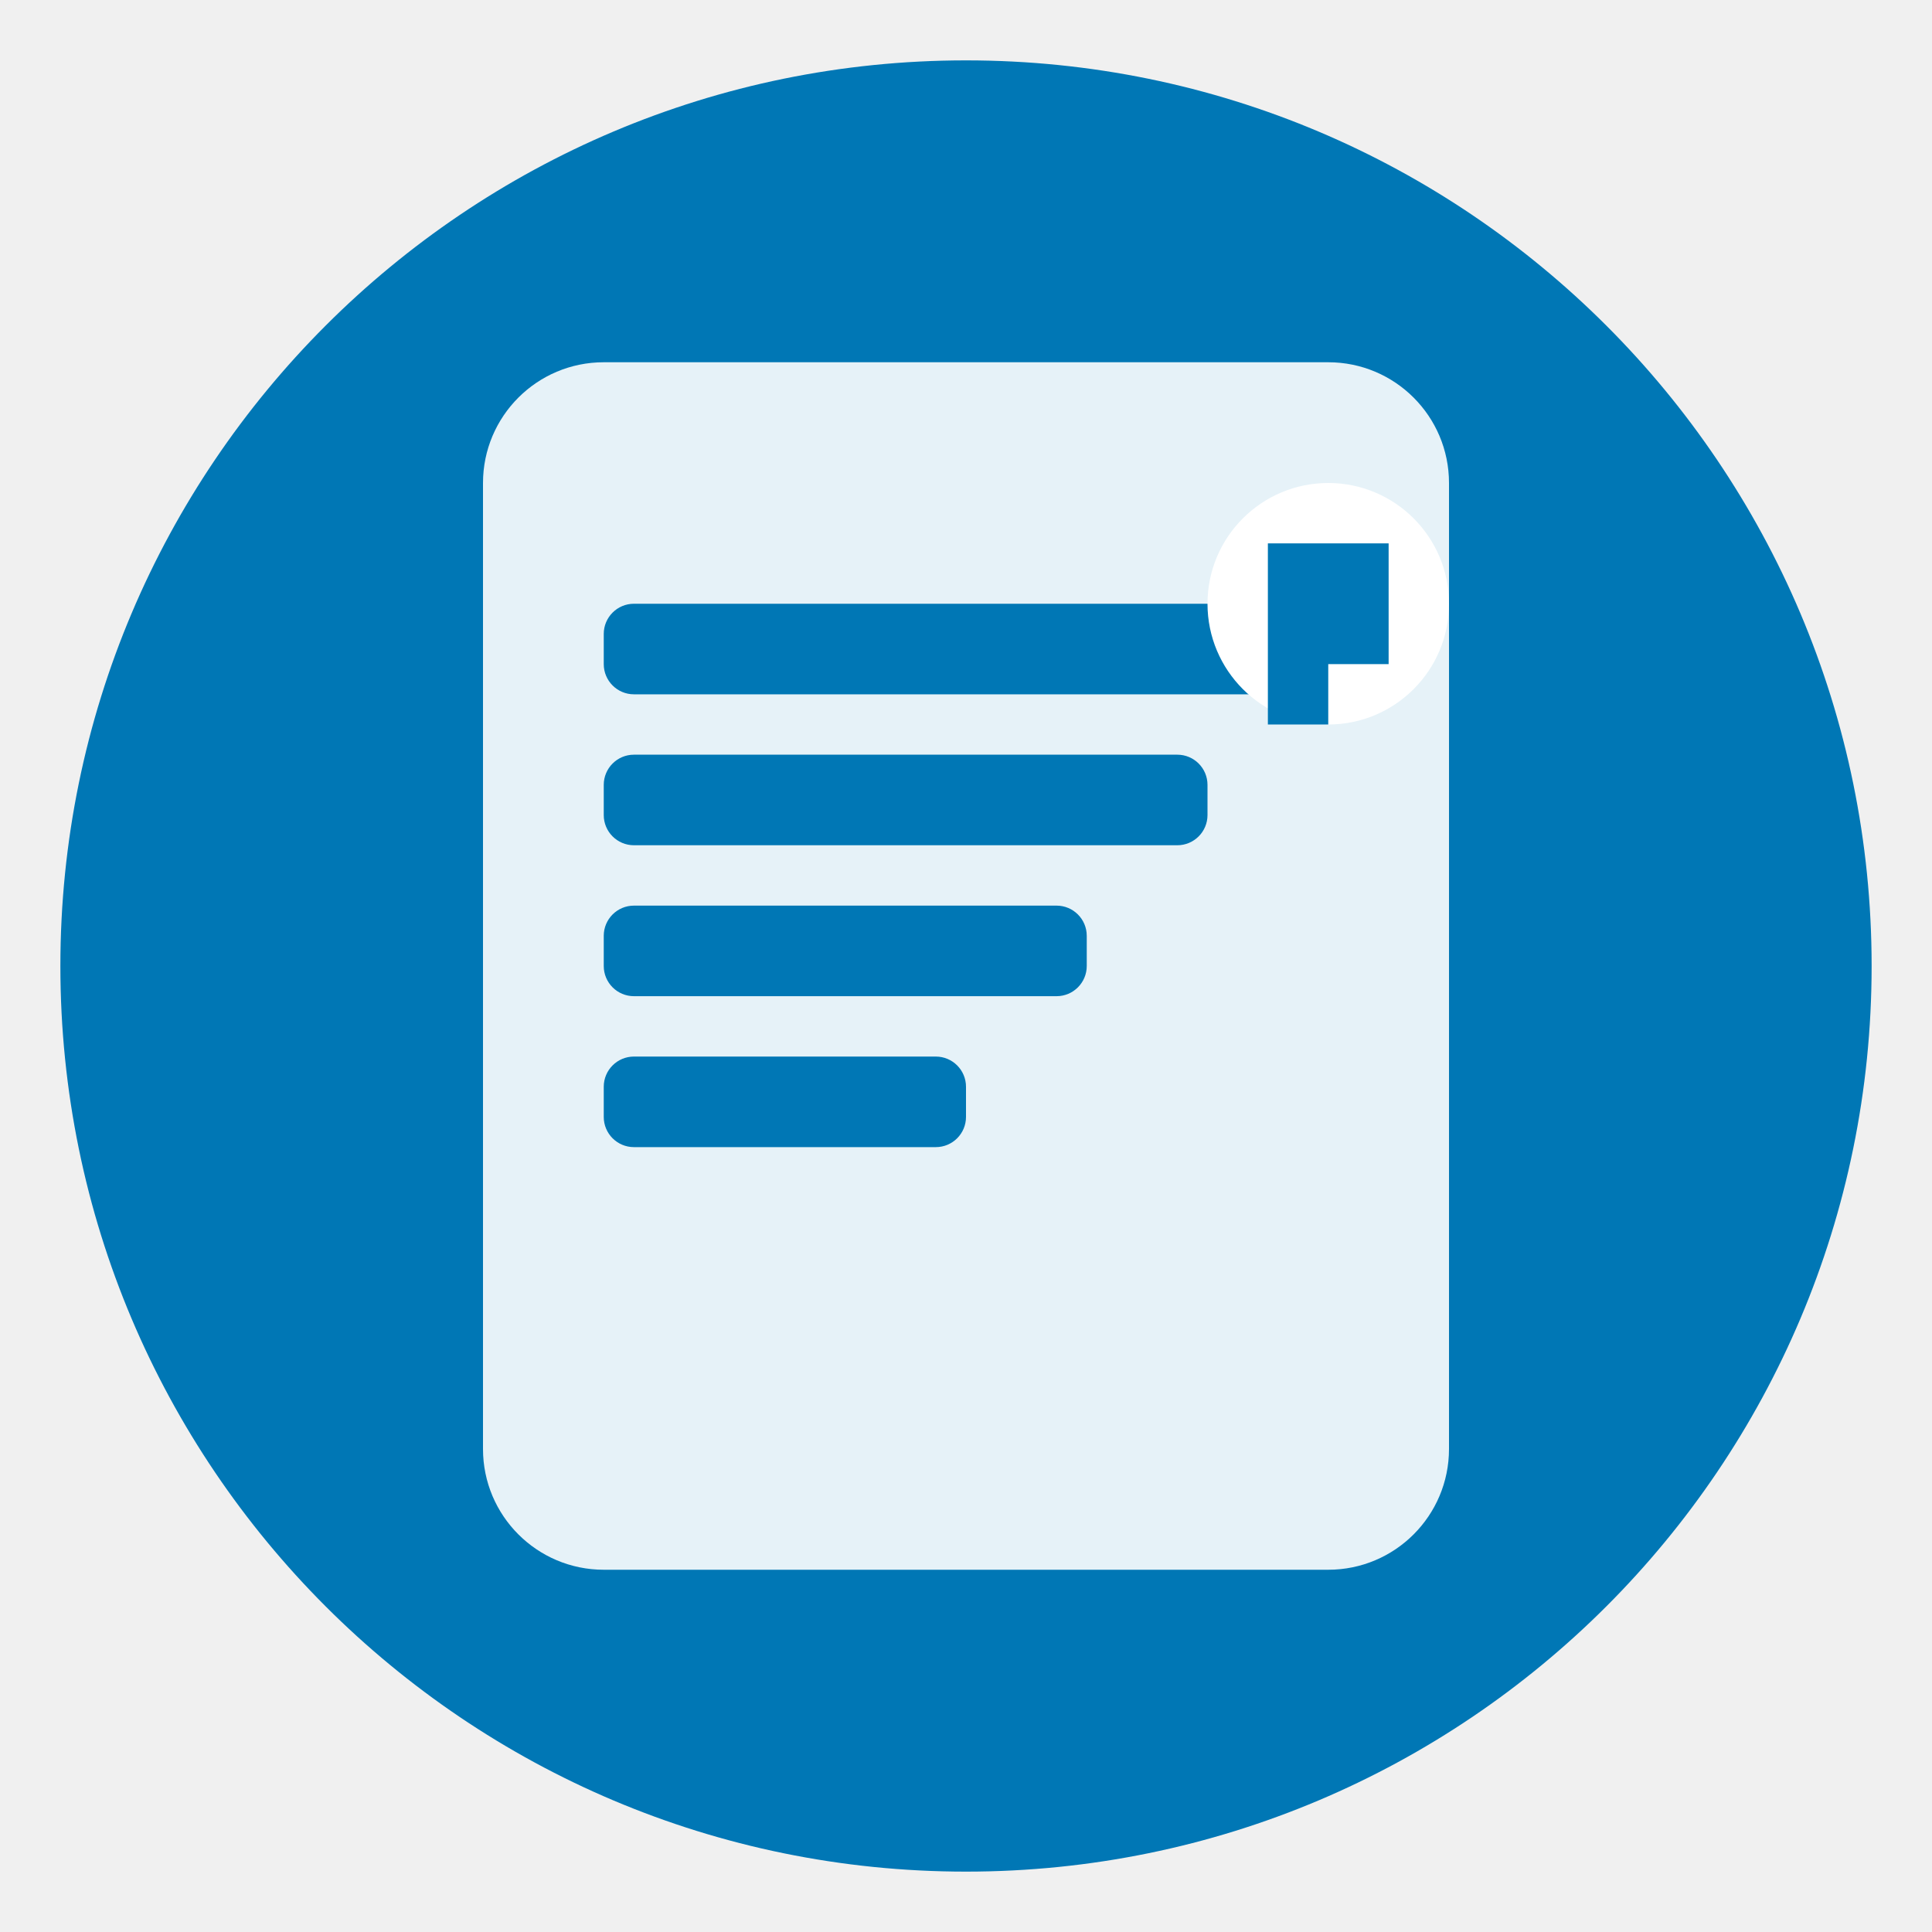
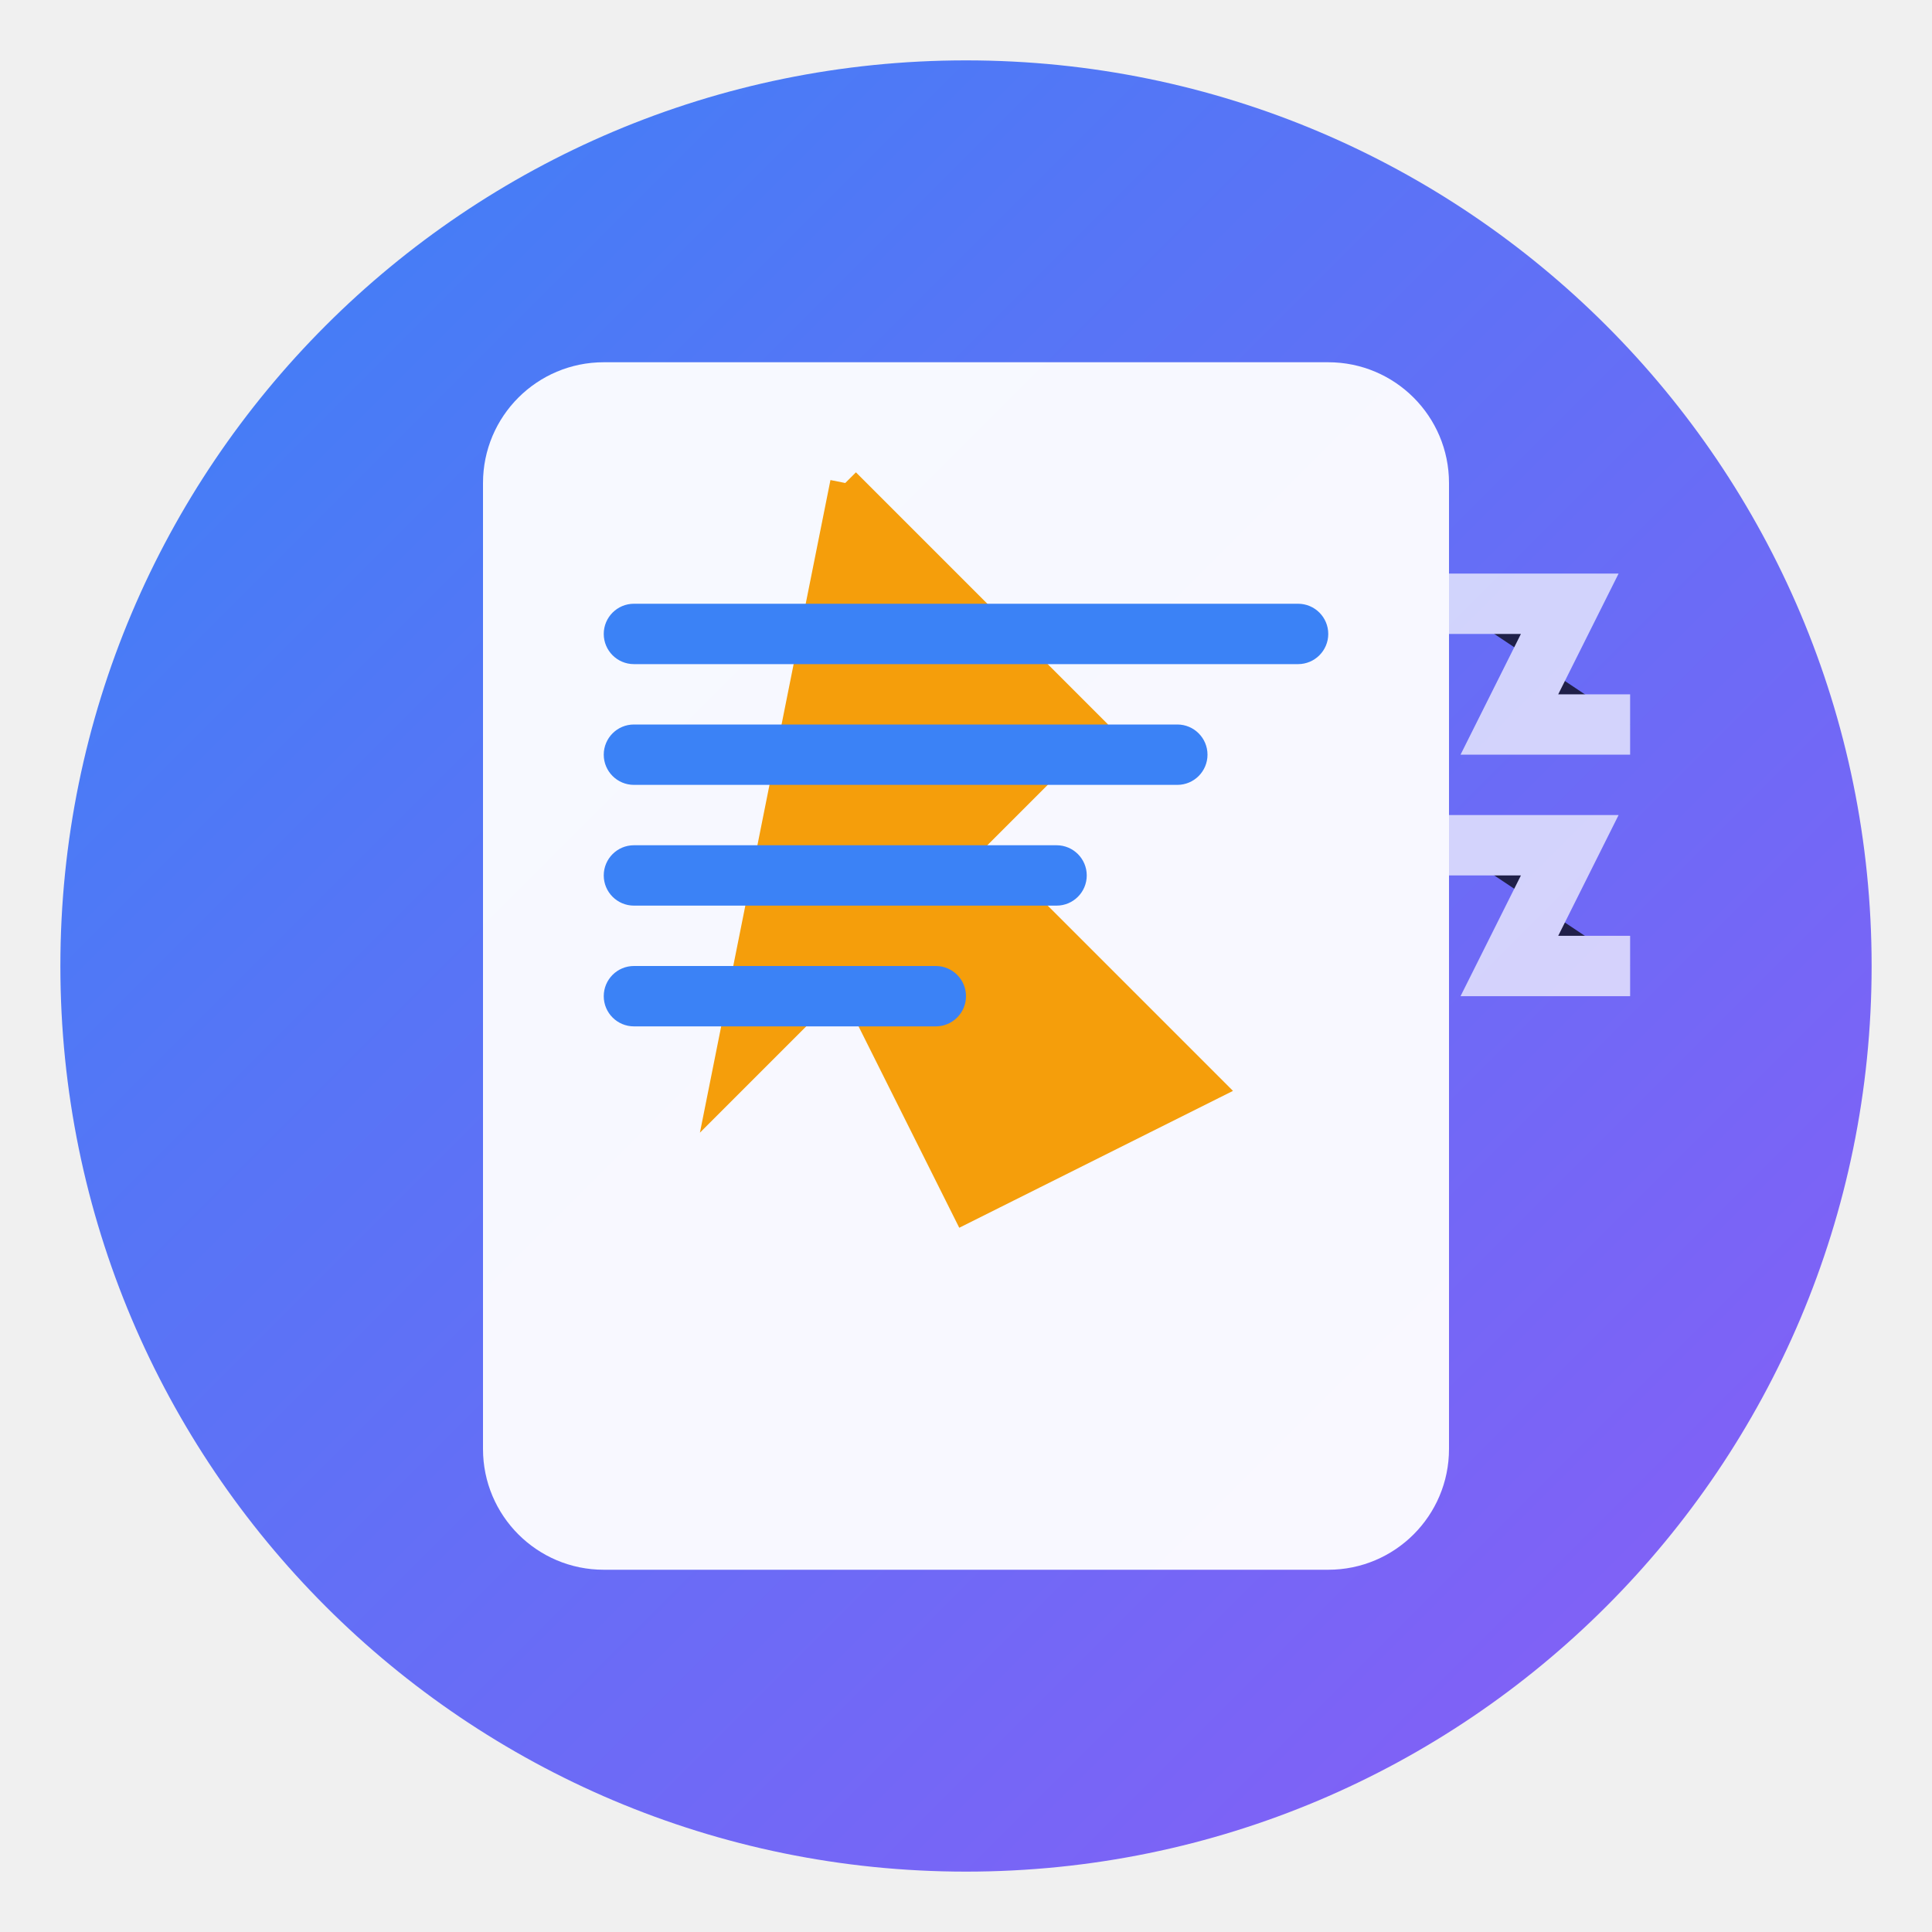
<svg xmlns="http://www.w3.org/2000/svg" viewBox="0 0 32 32" width="32" height="32">
-   <circle cx="16" cy="16" r="15" fill="#0077b5" />
-   <rect x="8" y="6" width="16" height="20" rx="2" fill="white" opacity="0.9" />
-   <rect x="10" y="10" width="12" height="1.5" fill="#0077b5" rx="0.5" />
-   <rect x="10" y="12.5" width="10" height="1.5" fill="#0077b5" rx="0.5" />
-   <rect x="10" y="15" width="8" height="1.5" fill="#0077b5" rx="0.5" />
-   <rect x="10" y="17.5" width="6" height="1.5" fill="#0077b5" rx="0.5" />
-   <circle cx="22" cy="10" r="2" fill="white" />
-   <path d="M21 9h2v2h-2z M22 10v2h-1v-2h1z" fill="#0077b5" />
+   <defs>
+     <linearGradient id="bgGradient" x1="0%" y1="0%" x2="100%" y2="100%">
+       <stop offset="0%" style="stop-color:#3B82F6;stop-opacity:1" />
+       <stop offset="100%" style="stop-color:#8B5CF6;stop-opacity:1" />
+     </linearGradient>
+   </defs>
+   <circle cx="16" cy="16" r="15" fill="url(#bgGradient)" />
+   <rect x="8" y="6" width="16" height="20" rx="2" fill="white" opacity="0.95" />
+   <path d="M14 8 L18 12 L16 14 L20 18 L16 20 L14 16 L12 18 L14 8" fill="#F59E0B" stroke="#F59E0B" stroke-width="0.5" />
+   <rect x="10" y="10" width="12" height="1" fill="#3B82F6" rx="0.5" />
+   <rect x="10" y="12" width="10" height="1" fill="#3B82F6" rx="0.5" />
+   <rect x="10" y="14" width="8" height="1" fill="#3B82F6" rx="0.5" />
+   <rect x="10" y="16" width="6" height="1" fill="#3B82F6" rx="0.5" />
+   <path d="M24 10 L26 10 L25 12 L27 12" stroke="white" stroke-width="1" opacity="0.7" />
+   <path d="M24 14 L26 14 L25 16 L27 16" stroke="white" stroke-width="1" opacity="0.7" />
</svg>
